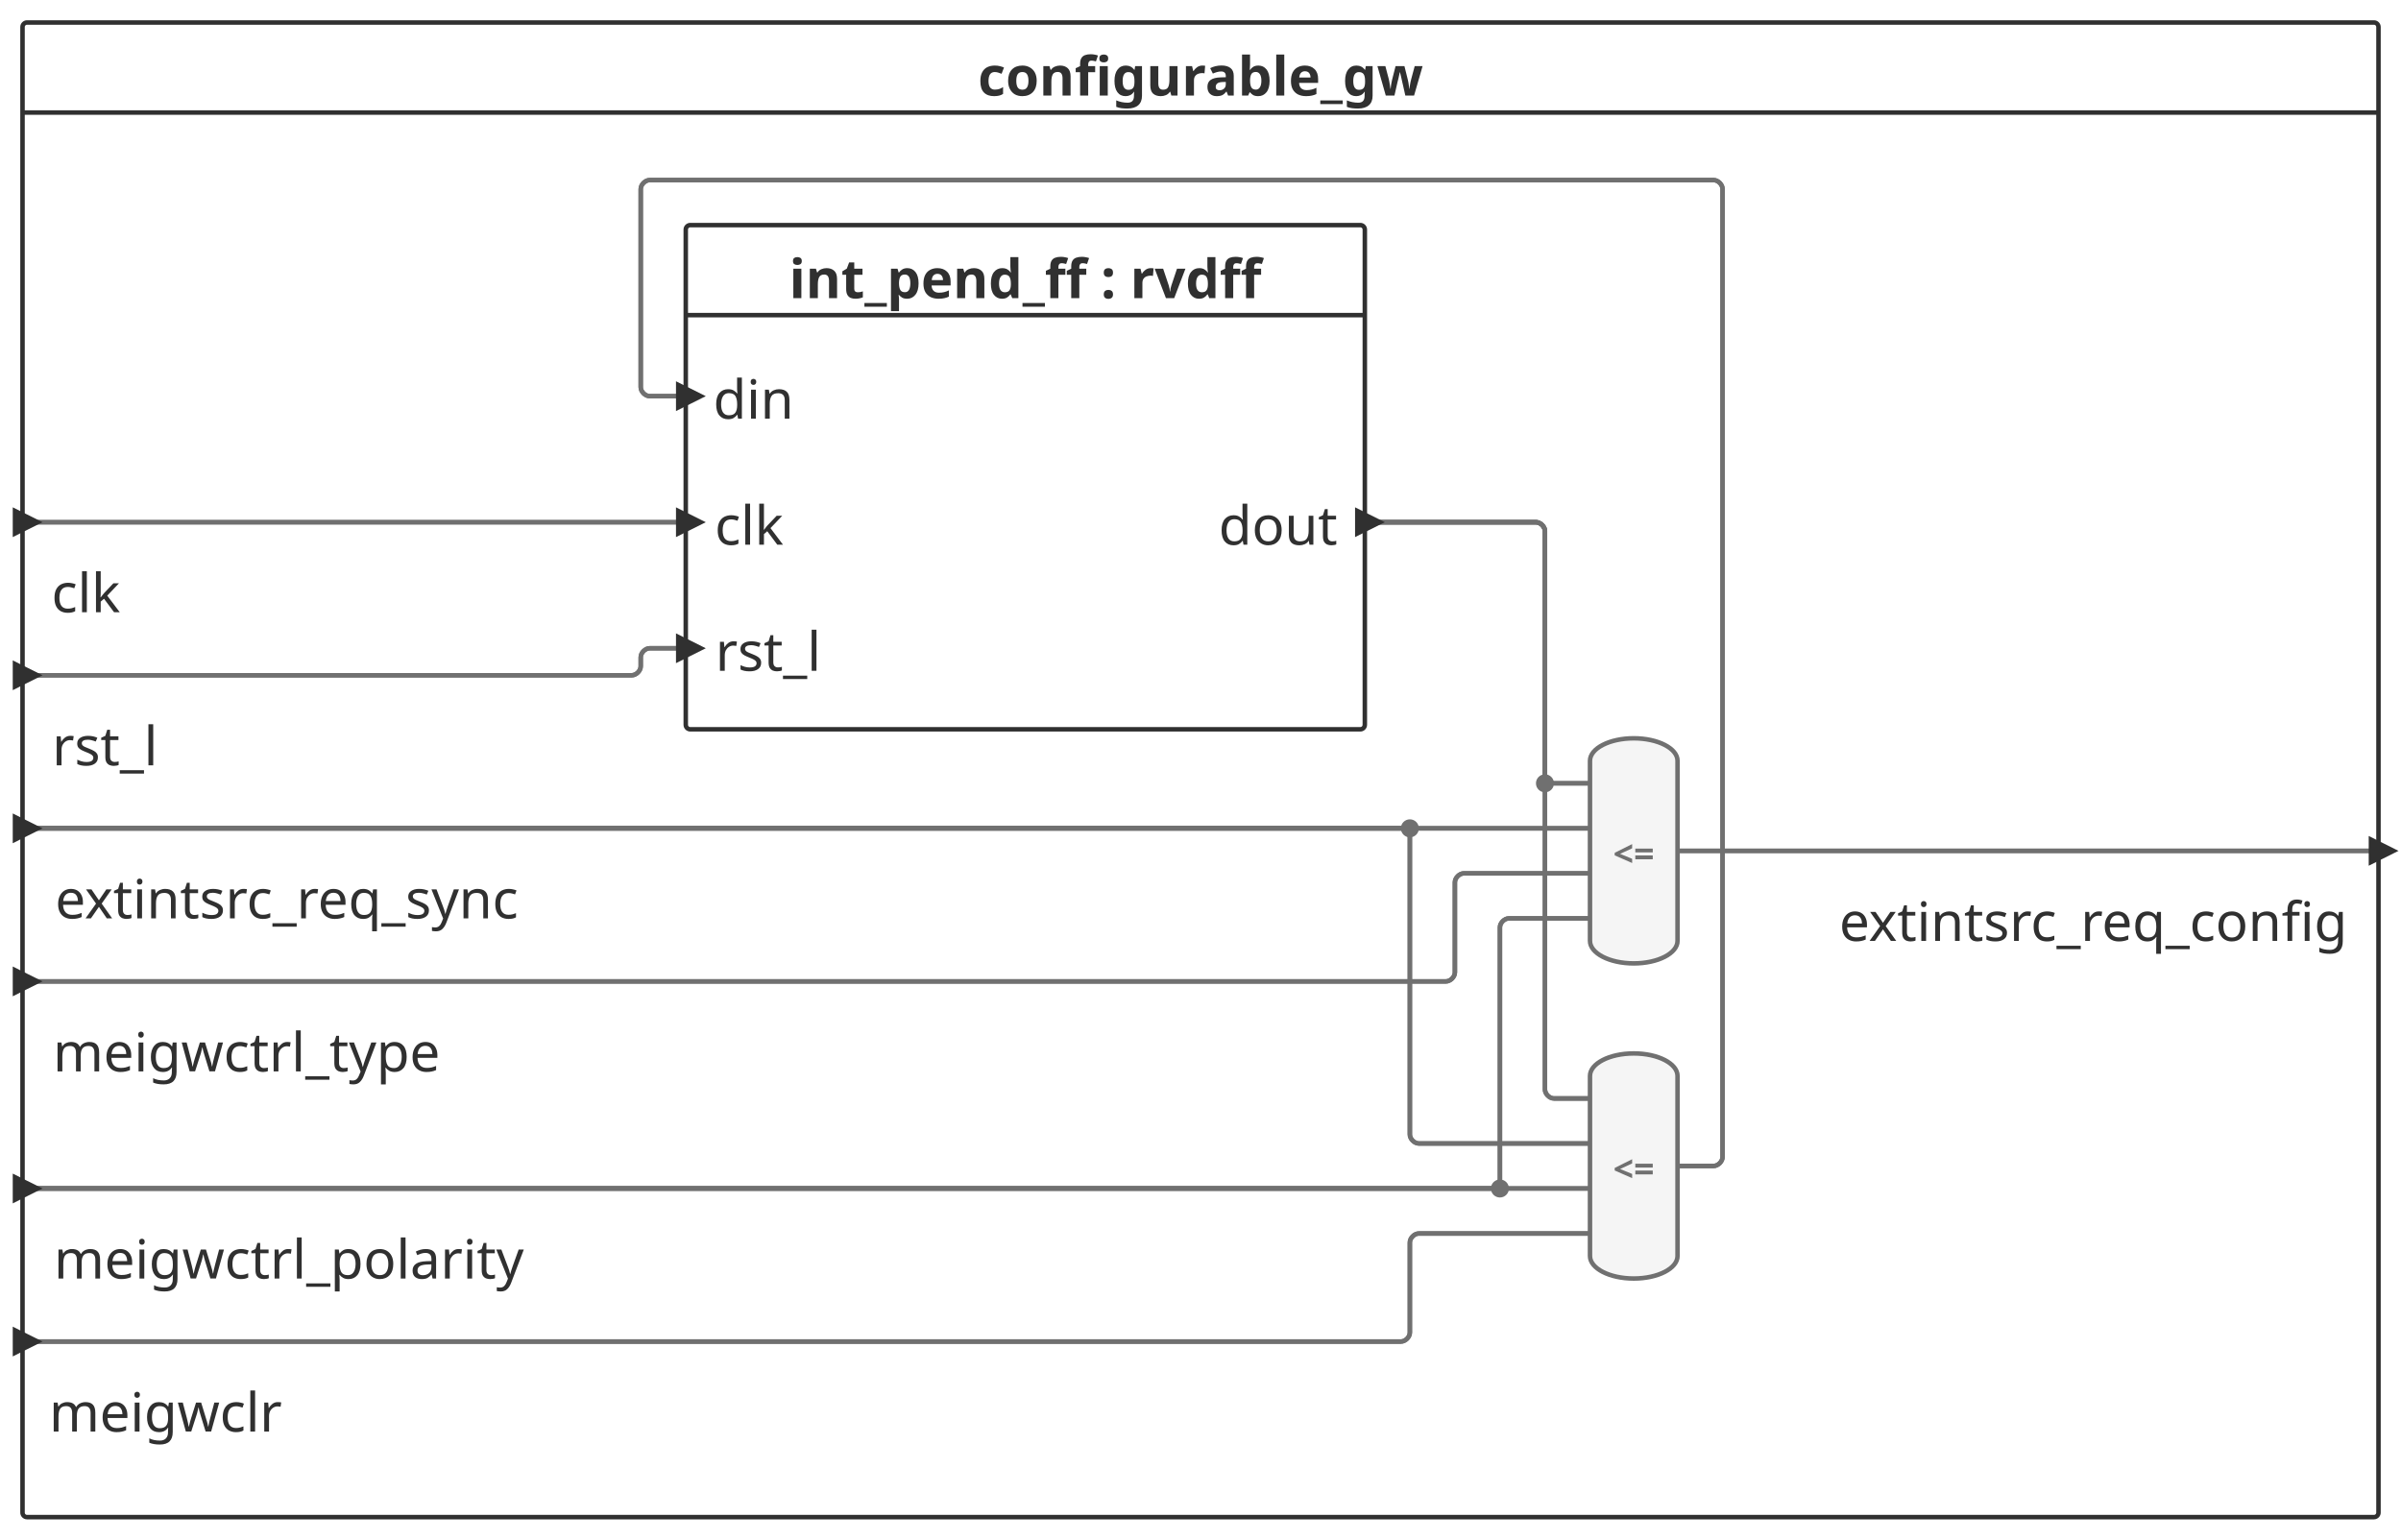
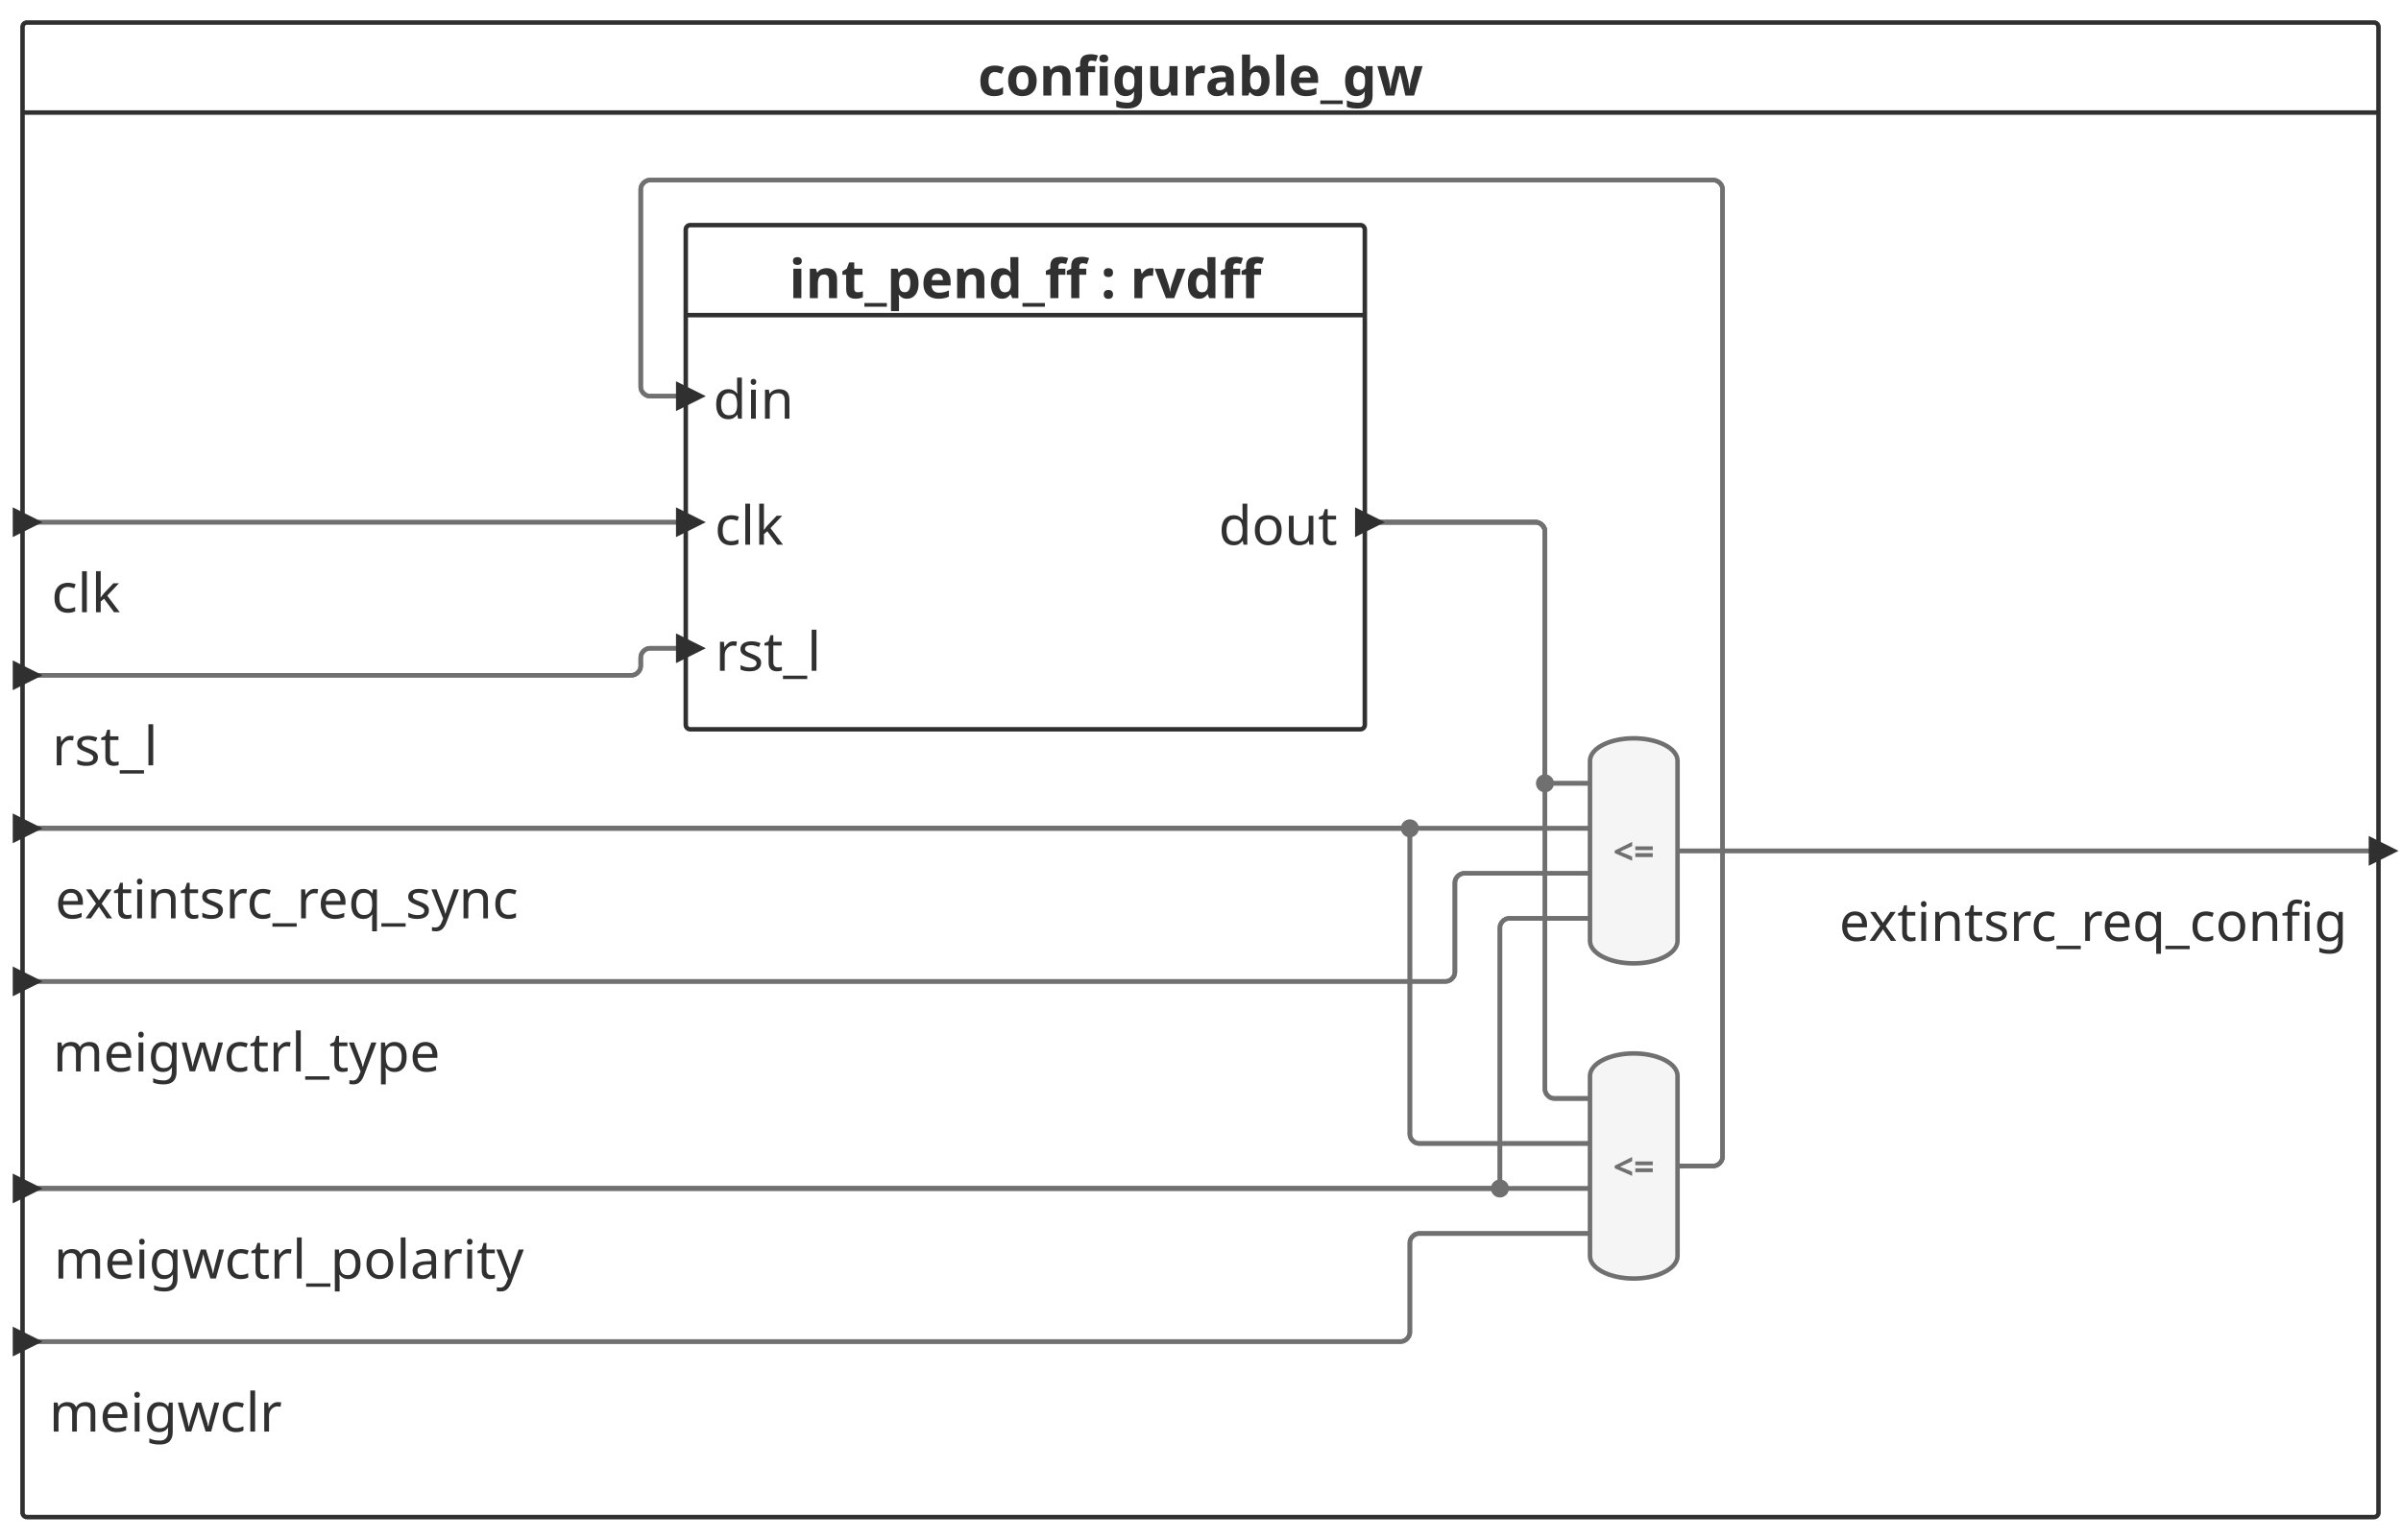
<svg xmlns="http://www.w3.org/2000/svg" id="sprotty_work.configurable_gw" class="sprotty-graph sprotty-block-diagram blockdiagram" style="font-family:&quot;Noto Sans&quot;, Helvetica, Arial, sans-serif;perspective-origin:0px 0px;transform-origin:0px 0px;" version="1.1" viewBox="7 7 533.172 342" width="533.172" height="342">
  <g transform="scale(1) translate(0,0)">
    <g id="sprotty_ArchitectureBlockImpl$configurable_gw" class="architecture" transform="translate(12, 12)">
      <g class="sprotty-block" style="fill:rgb(255, 255, 255);stroke:rgb(48, 48, 48);stroke-dasharray:0px;">
        <rect x="0" y="0" rx="1" ry="1" width="523.172" height="332" />
        <text x="261.586" y="12" class="sprotty-block-name" style="cursor:pointer;font-weight:700;perspective-origin:261.578px 0px;fill:rgb(48, 48, 48);stroke:rgba(0, 0, 0, 0);dominant-baseline:middle;text-anchor:middle;">configurable_gw</text>
        <line x1="0" y1="20" x2="523.172" y2="20" />
      </g>
      <g id="sprotty_ArchitectureBlockImpl$configurable_gw/AssignmentBlockImpl$extintsrc_req_config/GPortImpl$extintsrc_req_configOUT_to_ArchitectureBlockImpl$configurable_gw/BPortImpl$extintsrc_req_config" class="sprotty-edge edge" style="fill:none;stroke:rgb(112, 112, 112);stroke-linejoin:round;">
        <g>
          <path d="M 367.516 184 L 523.172 184 " />
          <path d="M 367.516 184 L 523.172 184 " class="clickable" />
        </g>
      </g>
      <g id="sprotty_ArchitectureBlockImpl$configurable_gw/BPortImpl$clk_to_ArchitectureBlockImpl$configurable_gw/InstantiationBlockImpl$int_pend_ff/BPortImpl$clk" class="sprotty-edge edge" style="fill:none;stroke:rgb(112, 112, 112);stroke-linejoin:round;">
        <g>
          <path d="M 0 111 L 147.281 111 " />
          <path d="M 0 111 L 147.281 111 " class="clickable" />
        </g>
      </g>
      <g id="sprotty_ArchitectureBlockImpl$configurable_gw/BPortImpl$rst_l_to_ArchitectureBlockImpl$configurable_gw/InstantiationBlockImpl$int_pend_ff/BPortImpl$rst_l" class="sprotty-edge edge" style="fill:none;stroke:rgb(112, 112, 112);stroke-linejoin:round;">
        <g>
          <path d="M 0 145 L 135.281 145 C 136.281 145 137.281 144 137.281 143 L 137.281 141 C 137.281 140 138.281 139 139.281 139 L 147.281 139 " />
          <path d="M 0 145 L 135.281 145 C 136.281 145 137.281 144 137.281 143 L 137.281 141 C 137.281 140 138.281 139 139.281 139 L 147.281 139 " class="clickable" />
        </g>
      </g>
      <g id="sprotty_ArchitectureBlockImpl$configurable_gw/BPortImpl$extintsrc_req_sync_to_ArchitectureBlockImpl$configurable_gw/AssignmentBlockImpl$gw_int_pending_in/GPortImpl$extintsrc_req_syncIN" class="sprotty-edge edge" style="fill:none;stroke:rgb(112, 112, 112);stroke-linejoin:round;">
        <g>
          <path d="M 0 179 L 306.078 179 C 307.078 179 308.078 180 308.078 181 L 308.078 247 C 308.078 248 309.078 249 310.078 249 L 348.078 249 " />
          <path d="M 0 179 L 306.078 179 C 307.078 179 308.078 180 308.078 181 L 308.078 247 C 308.078 248 309.078 249 310.078 249 L 348.078 249 " class="clickable" />
        </g>
        <circle r="2" id="sprotty_ArchitectureBlockImpl$configurable_gw/BPortImpl$extintsrc_req_sync_to_ArchitectureBlockImpl$configurable_gw/AssignmentBlockImpl$gw_int_pending_in/GPortImpl$extintsrc_req_syncIN/junction0" transform="translate(308.0781, 179)" class="sprotty-junction junction" style="fill:rgb(112, 112, 112);stroke:none;" />
      </g>
      <g id="sprotty_ArchitectureBlockImpl$configurable_gw/BPortImpl$meigwctrl_polarity_to_ArchitectureBlockImpl$configurable_gw/AssignmentBlockImpl$gw_int_pending_in/GPortImpl$meigwctrl_polarityIN" class="sprotty-edge edge" style="fill:none;stroke:rgb(112, 112, 112);stroke-linejoin:round;">
        <g>
          <path d="M 0 259 L 348.078 259 " />
          <path d="M 0 259 L 348.078 259 " class="clickable" />
        </g>
      </g>
      <g id="sprotty_ArchitectureBlockImpl$configurable_gw/BPortImpl$meigwclr_to_ArchitectureBlockImpl$configurable_gw/AssignmentBlockImpl$gw_int_pending_in/GPortImpl$meigwclrIN" class="sprotty-edge edge" style="fill:none;stroke:rgb(112, 112, 112);stroke-linejoin:round;">
        <g>
          <path d="M 0 293 L 306.078 293 C 307.078 293 308.078 292 308.078 291 L 308.078 271 C 308.078 270 309.078 269 310.078 269 L 348.078 269 " />
          <path d="M 0 293 L 306.078 293 C 307.078 293 308.078 292 308.078 291 L 308.078 271 C 308.078 270 309.078 269 310.078 269 L 348.078 269 " class="clickable" />
        </g>
      </g>
      <g id="sprotty_ArchitectureBlockImpl$configurable_gw/BPortImpl$meigwctrl_type_to_ArchitectureBlockImpl$configurable_gw/AssignmentBlockImpl$extintsrc_req_config/GPortImpl$meigwctrl_typeIN" class="sprotty-edge edge" style="fill:none;stroke:rgb(112, 112, 112);stroke-linejoin:round;">
        <g>
          <path d="M 0 213 L 316.078 213 C 317.078 213 318.078 212 318.078 211 L 318.078 191 C 318.078 190 319.078 189 320.078 189 L 348.078 189 " />
          <path d="M 0 213 L 316.078 213 C 317.078 213 318.078 212 318.078 211 L 318.078 191 C 318.078 190 319.078 189 320.078 189 L 348.078 189 " class="clickable" />
        </g>
      </g>
      <g id="sprotty_ArchitectureBlockImpl$configurable_gw/BPortImpl$extintsrc_req_sync_to_ArchitectureBlockImpl$configurable_gw/AssignmentBlockImpl$extintsrc_req_config/GPortImpl$extintsrc_req_syncIN" class="sprotty-edge edge" style="fill:none;stroke:rgb(112, 112, 112);stroke-linejoin:round;">
        <g>
          <path d="M 0 179 L 348.078 179 " />
          <path d="M 0 179 L 348.078 179 " class="clickable" />
        </g>
      </g>
      <g id="sprotty_ArchitectureBlockImpl$configurable_gw/BPortImpl$meigwctrl_polarity_to_ArchitectureBlockImpl$configurable_gw/AssignmentBlockImpl$extintsrc_req_config/GPortImpl$meigwctrl_polarityIN" class="sprotty-edge edge" style="fill:none;stroke:rgb(112, 112, 112);stroke-linejoin:round;">
        <g>
          <path d="M 0 259 L 326.078 259 C 327.078 259 328.078 258 328.078 257 L 328.078 201 C 328.078 200 329.078 199 330.078 199 L 348.078 199 " />
          <path d="M 0 259 L 326.078 259 C 327.078 259 328.078 258 328.078 257 L 328.078 201 C 328.078 200 329.078 199 330.078 199 L 348.078 199 " class="clickable" />
        </g>
        <circle r="2" id="sprotty_ArchitectureBlockImpl$configurable_gw/BPortImpl$meigwctrl_polarity_to_ArchitectureBlockImpl$configurable_gw/AssignmentBlockImpl$extintsrc_req_config/GPortImpl$meigwctrl_polarityIN/junction0" transform="translate(328.0781, 259)" class="sprotty-junction junction" style="fill:rgb(112, 112, 112);stroke:none;" />
      </g>
      <g id="sprotty_ArchitectureBlockImpl$configurable_gw/AssignmentBlockImpl$gw_int_pending_in/GPortImpl$gw_int_pending_inOUT_to_ArchitectureBlockImpl$configurable_gw/InstantiationBlockImpl$int_pend_ff/BPortImpl$din" class="sprotty-edge edge" style="fill:none;stroke:rgb(112, 112, 112);stroke-linejoin:round;">
        <g>
          <path d="M 367.516 254 L 375.516 254 C 376.516 254 377.516 253 377.516 252 L 377.516 37 C 377.516 36 376.516 35 375.516 35 L 139.281 35 C 138.281 35 137.281 36 137.281 37 L 137.281 81 C 137.281 82 138.281 83 139.281 83 L 147.281 83 " />
          <path d="M 367.516 254 L 375.516 254 C 376.516 254 377.516 253 377.516 252 L 377.516 37 C 377.516 36 376.516 35 375.516 35 L 139.281 35 C 138.281 35 137.281 36 137.281 37 L 137.281 81 C 137.281 82 138.281 83 139.281 83 L 147.281 83 " class="clickable" />
        </g>
      </g>
      <g id="sprotty_ArchitectureBlockImpl$configurable_gw/InstantiationBlockImpl$int_pend_ff/BPortImpl$dout_to_ArchitectureBlockImpl$configurable_gw/AssignmentBlockImpl$gw_int_pending_in/GPortImpl$gw_int_pendingIN" class="sprotty-edge edge" style="fill:none;stroke:rgb(112, 112, 112);stroke-linejoin:round;">
        <g>
          <path d="M 298.078 111 L 336.078 111 C 337.078 111 338.078 112 338.078 113 L 338.078 237 C 338.078 238 339.078 239 340.078 239 L 348.078 239 " />
          <path d="M 298.078 111 L 336.078 111 C 337.078 111 338.078 112 338.078 113 L 338.078 237 C 338.078 238 339.078 239 340.078 239 L 348.078 239 " class="clickable" />
        </g>
      </g>
      <g id="sprotty_ArchitectureBlockImpl$configurable_gw/InstantiationBlockImpl$int_pend_ff/BPortImpl$dout_to_ArchitectureBlockImpl$configurable_gw/AssignmentBlockImpl$extintsrc_req_config/GPortImpl$gw_int_pendingIN" class="sprotty-edge edge" style="fill:none;stroke:rgb(112, 112, 112);stroke-linejoin:round;">
        <g>
          <path d="M 298.078 111 L 336.078 111 C 337.078 111 338.078 112 338.078 113 L 338.078 167 C 338.078 168 339.078 169 340.078 169 L 348.078 169 " />
          <path d="M 298.078 111 L 336.078 111 C 337.078 111 338.078 112 338.078 113 L 338.078 167 C 338.078 168 339.078 169 340.078 169 L 348.078 169 " class="clickable" />
        </g>
        <circle r="2" id="sprotty_ArchitectureBlockImpl$configurable_gw/InstantiationBlockImpl$int_pend_ff/BPortImpl$dout_to_ArchitectureBlockImpl$configurable_gw/AssignmentBlockImpl$extintsrc_req_config/GPortImpl$gw_int_pendingIN/junction0" transform="translate(338.0781, 169)" class="sprotty-junction junction" style="fill:rgb(112, 112, 112);stroke:none;" />
      </g>
      <g id="sprotty_ArchitectureBlockImpl$configurable_gw/AssignmentBlockImpl$extintsrc_req_config" class="statement" transform="translate(348.0781, 159)">
        <rect x="0" y="0" rx="10" ry="5" width="19.438" height="50" class="sprotty-node" style="fill:rgb(245, 245, 245);stroke:rgb(112, 112, 112);" />
-         <text class="clickable sprotty-label statementtype" id="sprotty_ArchitectureBlockImpl$configurable_gw/AssignmentBlockImpl$extintsrc_req_config/labeltype" transform="translate(5, 19) translate(4.71875, 9.5)" style="cursor:default;font-size:8px;font-weight:700;perspective-origin:0px 0px;fill:rgb(112, 112, 112);text-anchor:middle;">&lt;=</text>
+         <text class="clickable sprotty-label statementtype" id="sprotty_ArchitectureBlockImpl$configurable_gw/AssignmentBlockImpl$extintsrc_req_config/labeltype" transform="translate(5, 19) translate(4.71875, 9)" style="cursor:default;font-size:8px;font-weight:700;perspective-origin:0px 0px;fill:rgb(112, 112, 112);text-anchor:middle;">&lt;=</text>
        <g id="sprotty_ArchitectureBlockImpl$configurable_gw/AssignmentBlockImpl$extintsrc_req_config/GPortImpl$gw_int_pendingIN" class="sprotty-hidden hidden" transform="translate(0, 10)" style="display:block;height:0px;width:0px;" />
        <g id="sprotty_ArchitectureBlockImpl$configurable_gw/AssignmentBlockImpl$extintsrc_req_config/GPortImpl$meigwctrl_polarityIN" class="sprotty-hidden hidden" transform="translate(0, 40)" style="display:block;height:0px;width:0px;" />
        <g id="sprotty_ArchitectureBlockImpl$configurable_gw/AssignmentBlockImpl$extintsrc_req_config/GPortImpl$extintsrc_req_syncIN" class="sprotty-hidden hidden" transform="translate(0, 20)" style="display:block;height:0px;width:0px;" />
        <g id="sprotty_ArchitectureBlockImpl$configurable_gw/AssignmentBlockImpl$extintsrc_req_config/GPortImpl$meigwctrl_typeIN" class="sprotty-hidden hidden" transform="translate(0, 30)" style="display:block;height:0px;width:0px;" />
        <g id="sprotty_ArchitectureBlockImpl$configurable_gw/AssignmentBlockImpl$extintsrc_req_config/GPortImpl$extintsrc_req_configOUT" class="sprotty-hidden hidden" transform="translate(19.4375, 25)" style="display:block;height:0px;width:0px;" />
      </g>
      <g id="sprotty_ArchitectureBlockImpl$configurable_gw/AssignmentBlockImpl$gw_int_pending_in" class="statement" transform="translate(348.0781, 229)">
        <rect x="0" y="0" rx="10" ry="5" width="19.438" height="50" class="sprotty-node" style="fill:rgb(245, 245, 245);stroke:rgb(112, 112, 112);" />
-         <text class="clickable sprotty-label statementtype" id="sprotty_ArchitectureBlockImpl$configurable_gw/AssignmentBlockImpl$gw_int_pending_in/labeltype" transform="translate(5, 19) translate(4.71875, 9.5)" style="cursor:default;font-size:8px;font-weight:700;perspective-origin:0px 0px;fill:rgb(112, 112, 112);text-anchor:middle;">&lt;=</text>
+         <text class="clickable sprotty-label statementtype" id="sprotty_ArchitectureBlockImpl$configurable_gw/AssignmentBlockImpl$gw_int_pending_in/labeltype" transform="translate(5, 19) translate(4.71875, 9)" style="cursor:default;font-size:8px;font-weight:700;perspective-origin:0px 0px;fill:rgb(112, 112, 112);text-anchor:middle;">&lt;=</text>
        <g id="sprotty_ArchitectureBlockImpl$configurable_gw/AssignmentBlockImpl$gw_int_pending_in/GPortImpl$meigwclrIN" class="sprotty-hidden hidden" transform="translate(0, 40)" style="display:block;height:0px;width:0px;" />
        <g id="sprotty_ArchitectureBlockImpl$configurable_gw/AssignmentBlockImpl$gw_int_pending_in/GPortImpl$gw_int_pendingIN" class="sprotty-hidden hidden" transform="translate(0, 10)" style="display:block;height:0px;width:0px;" />
        <g id="sprotty_ArchitectureBlockImpl$configurable_gw/AssignmentBlockImpl$gw_int_pending_in/GPortImpl$meigwctrl_polarityIN" class="sprotty-hidden hidden" transform="translate(0, 30)" style="display:block;height:0px;width:0px;" />
        <g id="sprotty_ArchitectureBlockImpl$configurable_gw/AssignmentBlockImpl$gw_int_pending_in/GPortImpl$extintsrc_req_syncIN" class="sprotty-hidden hidden" transform="translate(0, 20)" style="display:block;height:0px;width:0px;" />
        <g id="sprotty_ArchitectureBlockImpl$configurable_gw/AssignmentBlockImpl$gw_int_pending_in/GPortImpl$gw_int_pending_inOUT" class="sprotty-hidden hidden" transform="translate(19.4375, 25)" style="display:block;height:0px;width:0px;" />
      </g>
      <g id="sprotty_ArchitectureBlockImpl$configurable_gw/InstantiationBlockImpl$int_pend_ff" class="instantiation" transform="translate(147.2812, 45)">
        <g class="sprotty-block" style="fill:rgb(255, 255, 255);stroke:rgb(48, 48, 48);stroke-dasharray:0px;">
          <rect x="0" y="0" rx="1" ry="1" width="150.797" height="112" />
          <text x="75.398" y="12" class="sprotty-block-name" style="cursor:pointer;font-weight:700;perspective-origin:75.656px 0px;fill:rgb(48, 48, 48);stroke:rgba(0, 0, 0, 0);dominant-baseline:middle;text-anchor:middle;">int_pend_ff : rvdff</text>
          <line x1="0" y1="20" x2="150.797" y2="20" />
        </g>
        <g id="sprotty_ArchitectureBlockImpl$configurable_gw/InstantiationBlockImpl$int_pend_ff/BPortImpl$rst_l" class="triangle" transform="translate(0, 94)">
          <path d="M 0,0 L 5,2.5 L 0,5 Z" transform="translate(-1.67, -2.5)" class="sprotty-port" style="fill:rgb(48, 48, 48);stroke:rgb(48, 48, 48);" />
          <text class="clickable sprotty-label port" id="sprotty_ArchitectureBlockImpl$configurable_gw/InstantiationBlockImpl$int_pend_ff/BPortImpl$rst_l/label" transform="translate(6, -9) translate(12.3125, 14)" style="cursor:default;font-size:12px;perspective-origin:0px 0px;fill:rgb(48, 48, 48);text-anchor:middle;">rst_l</text>
        </g>
        <g id="sprotty_ArchitectureBlockImpl$configurable_gw/InstantiationBlockImpl$int_pend_ff/BPortImpl$clk" class="triangle" transform="translate(0, 66)">
          <path d="M 0,0 L 5,2.5 L 0,5 Z" transform="translate(-1.67, -2.5)" class="sprotty-port" style="fill:rgb(48, 48, 48);stroke:rgb(48, 48, 48);" />
          <text class="clickable sprotty-label port" id="sprotty_ArchitectureBlockImpl$configurable_gw/InstantiationBlockImpl$int_pend_ff/BPortImpl$clk/label" transform="translate(6, -9) translate(8.078125, 14)" style="cursor:default;font-size:12px;perspective-origin:0px 0px;fill:rgb(48, 48, 48);text-anchor:middle;">clk</text>
        </g>
        <g id="sprotty_ArchitectureBlockImpl$configurable_gw/InstantiationBlockImpl$int_pend_ff/BPortImpl$din" class="triangle" transform="translate(0, 38)">
          <path d="M 0,0 L 5,2.5 L 0,5 Z" transform="translate(-1.67, -2.5)" class="sprotty-port" style="fill:rgb(48, 48, 48);stroke:rgb(48, 48, 48);" />
          <text class="clickable sprotty-label port" id="sprotty_ArchitectureBlockImpl$configurable_gw/InstantiationBlockImpl$int_pend_ff/BPortImpl$din/label" transform="translate(6, -9) translate(9.046875, 14)" style="cursor:default;font-size:12px;perspective-origin:0px 0px;fill:rgb(48, 48, 48);text-anchor:middle;">din</text>
        </g>
        <g id="sprotty_ArchitectureBlockImpl$configurable_gw/InstantiationBlockImpl$int_pend_ff/BPortImpl$dout" class="triangle" transform="translate(150.7969, 66)">
          <path d="M 0,0 L 5,2.5 L 0,5 Z" transform="translate(-1.67, -2.5)" class="sprotty-port" style="fill:rgb(48, 48, 48);stroke:rgb(48, 48, 48);" />
          <text class="clickable sprotty-label port" id="sprotty_ArchitectureBlockImpl$configurable_gw/InstantiationBlockImpl$int_pend_ff/BPortImpl$dout/label" transform="translate(-32.53125, -9) translate(13.26562, 14)" style="cursor:default;font-size:12px;perspective-origin:0px 0px;fill:rgb(48, 48, 48);text-anchor:middle;">dout</text>
        </g>
      </g>
      <g id="sprotty_ArchitectureBlockImpl$configurable_gw/BPortImpl$meigwclr" class="triangle" transform="translate(0, 293)">
        <path d="M 0,0 L 5,2.5 L 0,5 Z" transform="translate(-1.67, -2.5)" class="sprotty-port" style="fill:rgb(48, 48, 48);stroke:rgb(48, 48, 48);" />
        <text class="clickable sprotty-label port" id="sprotty_ArchitectureBlockImpl$configurable_gw/BPortImpl$meigwclr/label" transform="translate(6, 6) translate(25.76562, 14)" style="cursor:default;font-size:12px;perspective-origin:0.016px 0px;fill:rgb(48, 48, 48);text-anchor:middle;">meigwclr</text>
      </g>
      <g id="sprotty_ArchitectureBlockImpl$configurable_gw/BPortImpl$meigwctrl_type" class="triangle" transform="translate(0, 213)">
        <path d="M 0,0 L 5,2.5 L 0,5 Z" transform="translate(-1.67, -2.5)" class="sprotty-port" style="fill:rgb(48, 48, 48);stroke:rgb(48, 48, 48);" />
        <text class="clickable sprotty-label port" id="sprotty_ArchitectureBlockImpl$configurable_gw/BPortImpl$meigwctrl_type/label" transform="translate(6, 6) translate(43.75, 14)" style="cursor:default;font-size:12px;perspective-origin:0px 0px;fill:rgb(48, 48, 48);text-anchor:middle;">meigwctrl_type</text>
      </g>
      <g id="sprotty_ArchitectureBlockImpl$configurable_gw/BPortImpl$meigwctrl_polarity" class="triangle" transform="translate(0, 259)">
        <path d="M 0,0 L 5,2.5 L 0,5 Z" transform="translate(-1.67, -2.5)" class="sprotty-port" style="fill:rgb(48, 48, 48);stroke:rgb(48, 48, 48);" />
        <text class="clickable sprotty-label port" id="sprotty_ArchitectureBlockImpl$configurable_gw/BPortImpl$meigwctrl_polarity/label" transform="translate(6, 6) translate(53.14062, 14)" style="cursor:default;font-size:12px;perspective-origin:0px 0px;fill:rgb(48, 48, 48);text-anchor:middle;">meigwctrl_polarity</text>
      </g>
      <g id="sprotty_ArchitectureBlockImpl$configurable_gw/BPortImpl$extintsrc_req_sync" class="triangle" transform="translate(0, 179)">
        <path d="M 0,0 L 5,2.5 L 0,5 Z" transform="translate(-1.67, -2.5)" class="sprotty-port" style="fill:rgb(48, 48, 48);stroke:rgb(48, 48, 48);" />
        <text class="clickable sprotty-label port" id="sprotty_ArchitectureBlockImpl$configurable_gw/BPortImpl$extintsrc_req_sync/label" transform="translate(6, 6) translate(52.67188, 14)" style="cursor:default;font-size:12px;perspective-origin:0px 0px;fill:rgb(48, 48, 48);text-anchor:middle;">extintsrc_req_sync</text>
      </g>
      <g id="sprotty_ArchitectureBlockImpl$configurable_gw/BPortImpl$rst_l" class="triangle" transform="translate(0, 145)">
        <path d="M 0,0 L 5,2.5 L 0,5 Z" transform="translate(-1.67, -2.5)" class="sprotty-port" style="fill:rgb(48, 48, 48);stroke:rgb(48, 48, 48);" />
        <text class="clickable sprotty-label port" id="sprotty_ArchitectureBlockImpl$configurable_gw/BPortImpl$rst_l/label" transform="translate(6, 6) translate(12.3125, 14)" style="cursor:default;font-size:12px;perspective-origin:0px 0px;fill:rgb(48, 48, 48);text-anchor:middle;">rst_l</text>
      </g>
      <g id="sprotty_ArchitectureBlockImpl$configurable_gw/BPortImpl$clk" class="triangle" transform="translate(0, 111)">
        <path d="M 0,0 L 5,2.5 L 0,5 Z" transform="translate(-1.67, -2.5)" class="sprotty-port" style="fill:rgb(48, 48, 48);stroke:rgb(48, 48, 48);" />
        <text class="clickable sprotty-label port" id="sprotty_ArchitectureBlockImpl$configurable_gw/BPortImpl$clk/label" transform="translate(6, 6) translate(8.078125, 14)" style="cursor:default;font-size:12px;perspective-origin:0px 0px;fill:rgb(48, 48, 48);text-anchor:middle;">clk</text>
      </g>
      <g id="sprotty_ArchitectureBlockImpl$configurable_gw/BPortImpl$extintsrc_req_config" class="triangle" transform="translate(523.1719, 184)">
        <path d="M 0,0 L 5,2.5 L 0,5 Z" transform="translate(-1.67, -2.5)" class="sprotty-port" style="fill:rgb(48, 48, 48);stroke:rgb(48, 48, 48);" />
        <text class="clickable sprotty-label port" id="sprotty_ArchitectureBlockImpl$configurable_gw/BPortImpl$extintsrc_req_config/label" transform="translate(-120.6562, 6) translate(57.32812, 14)" style="cursor:default;font-size:12px;perspective-origin:0px 0px;fill:rgb(48, 48, 48);text-anchor:middle;">extintsrc_req_config</text>
      </g>
    </g>
  </g>
</svg>
